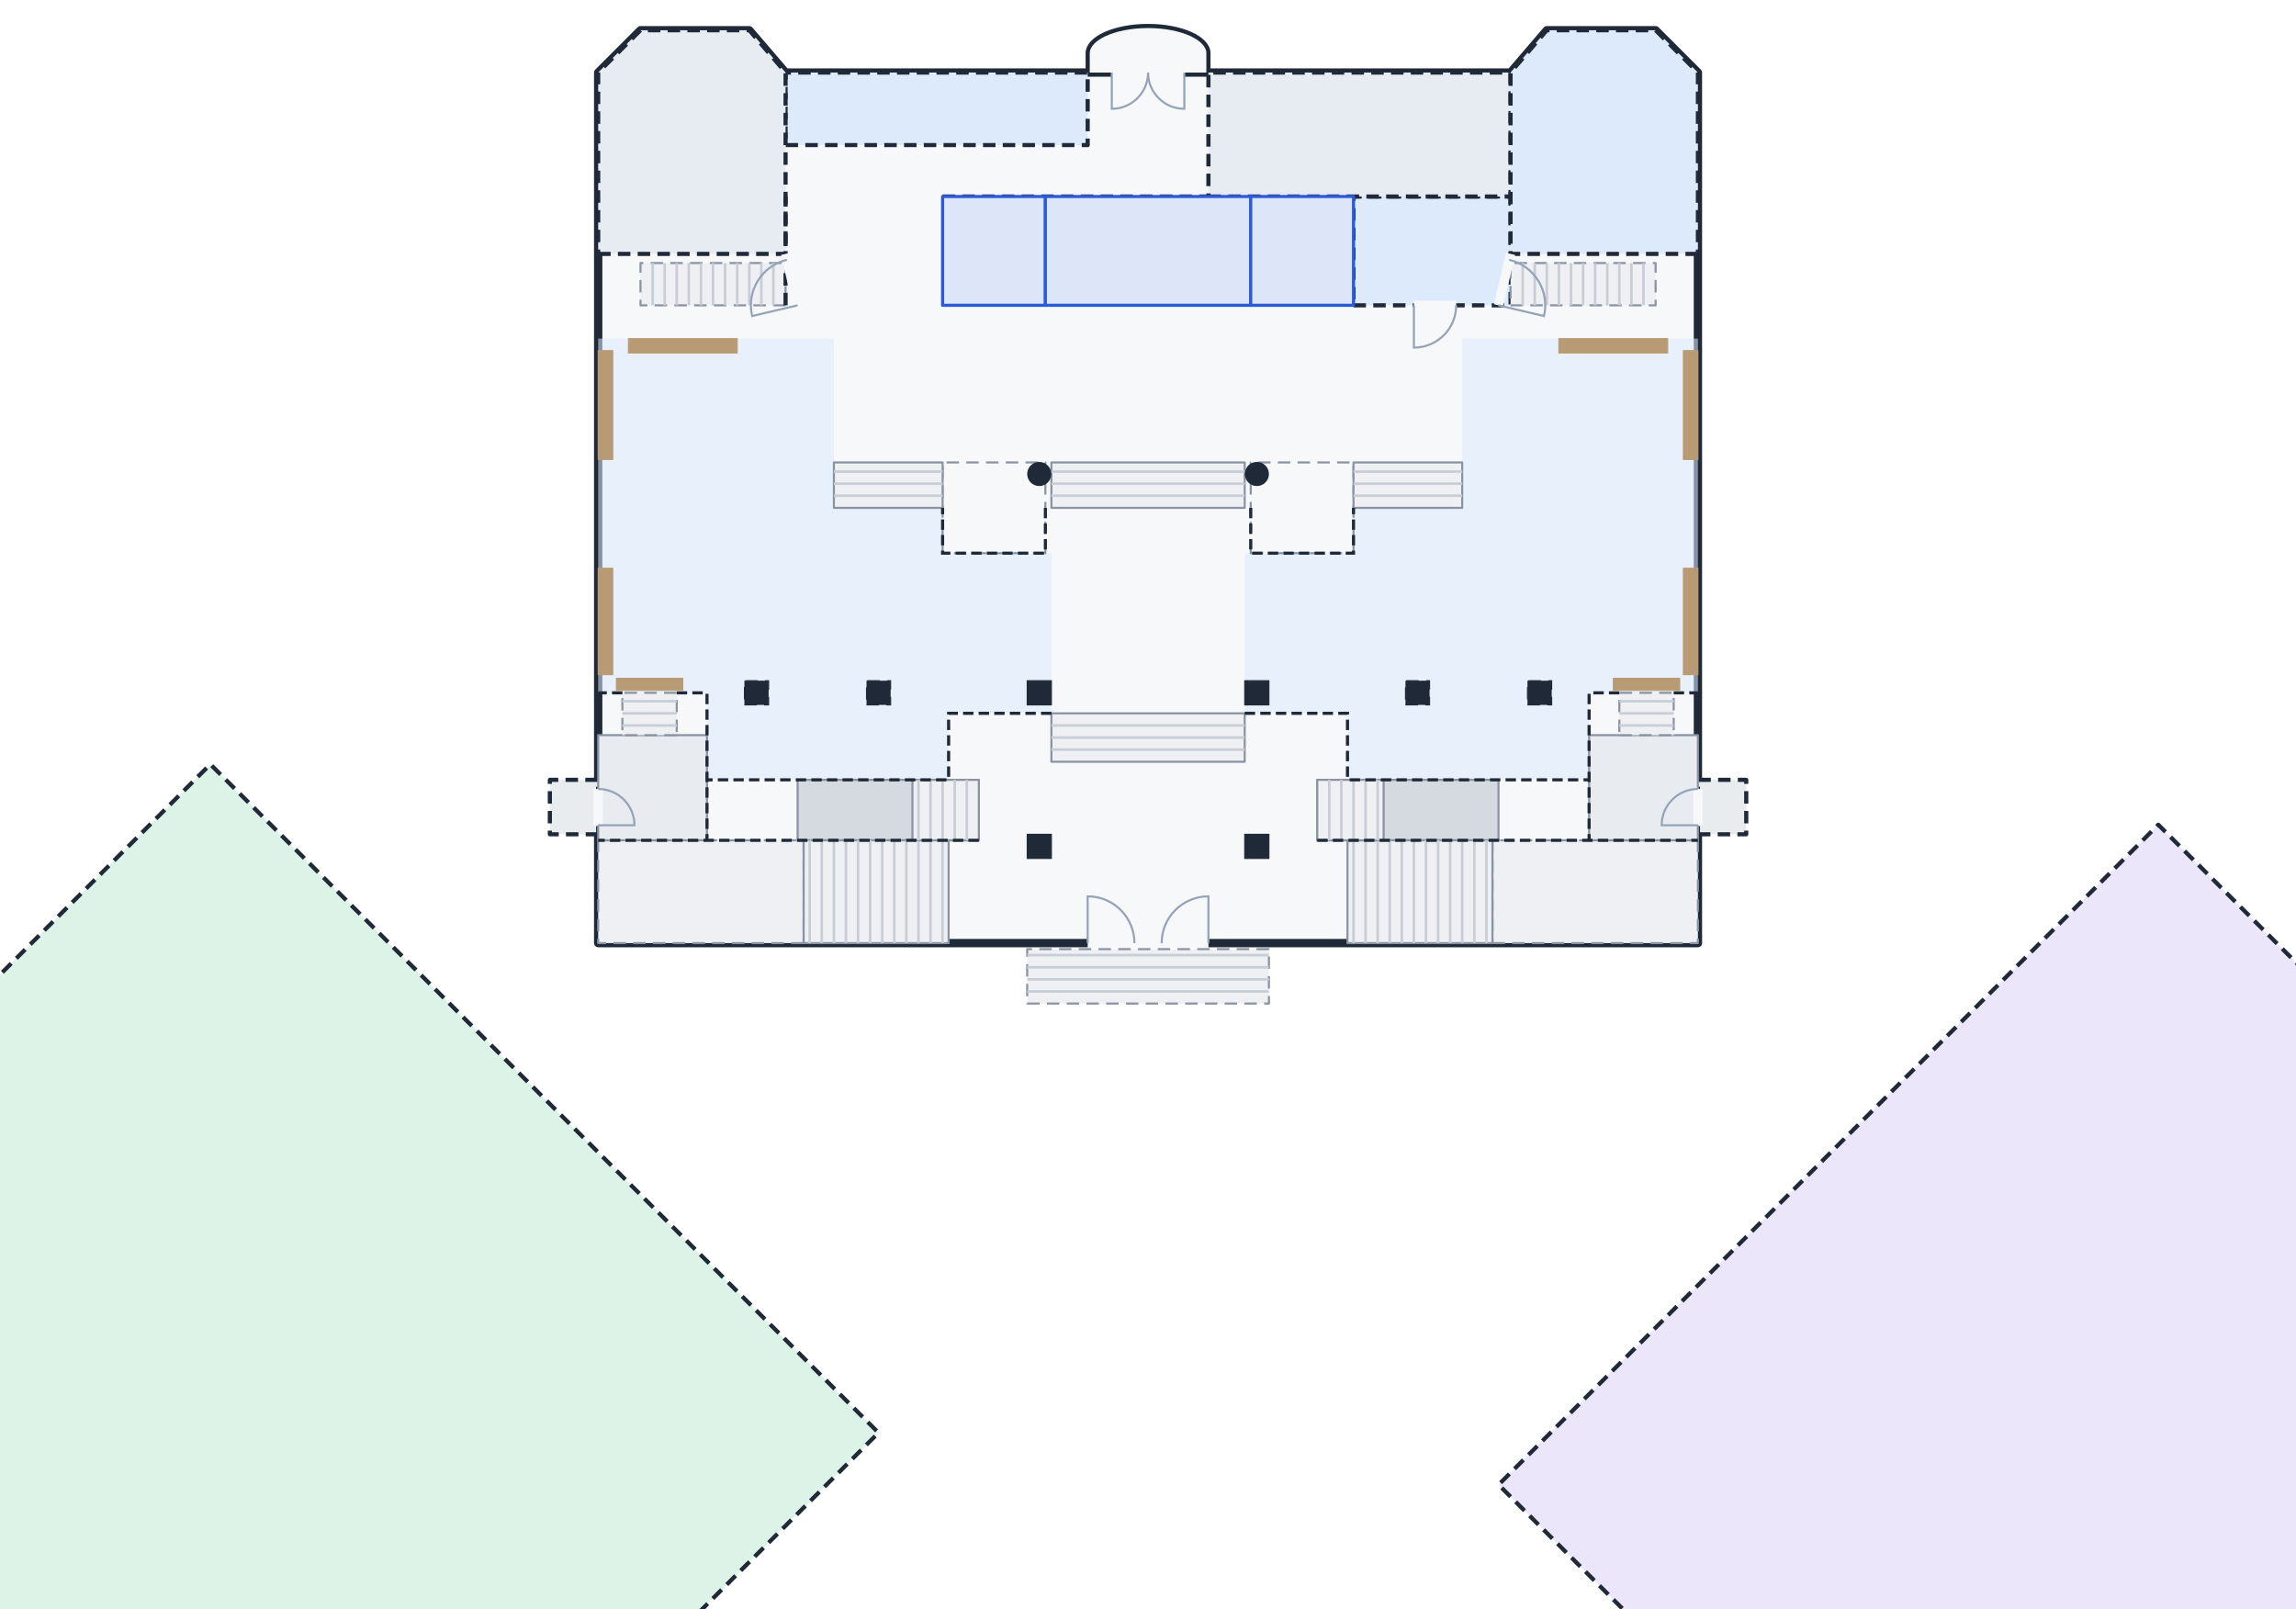
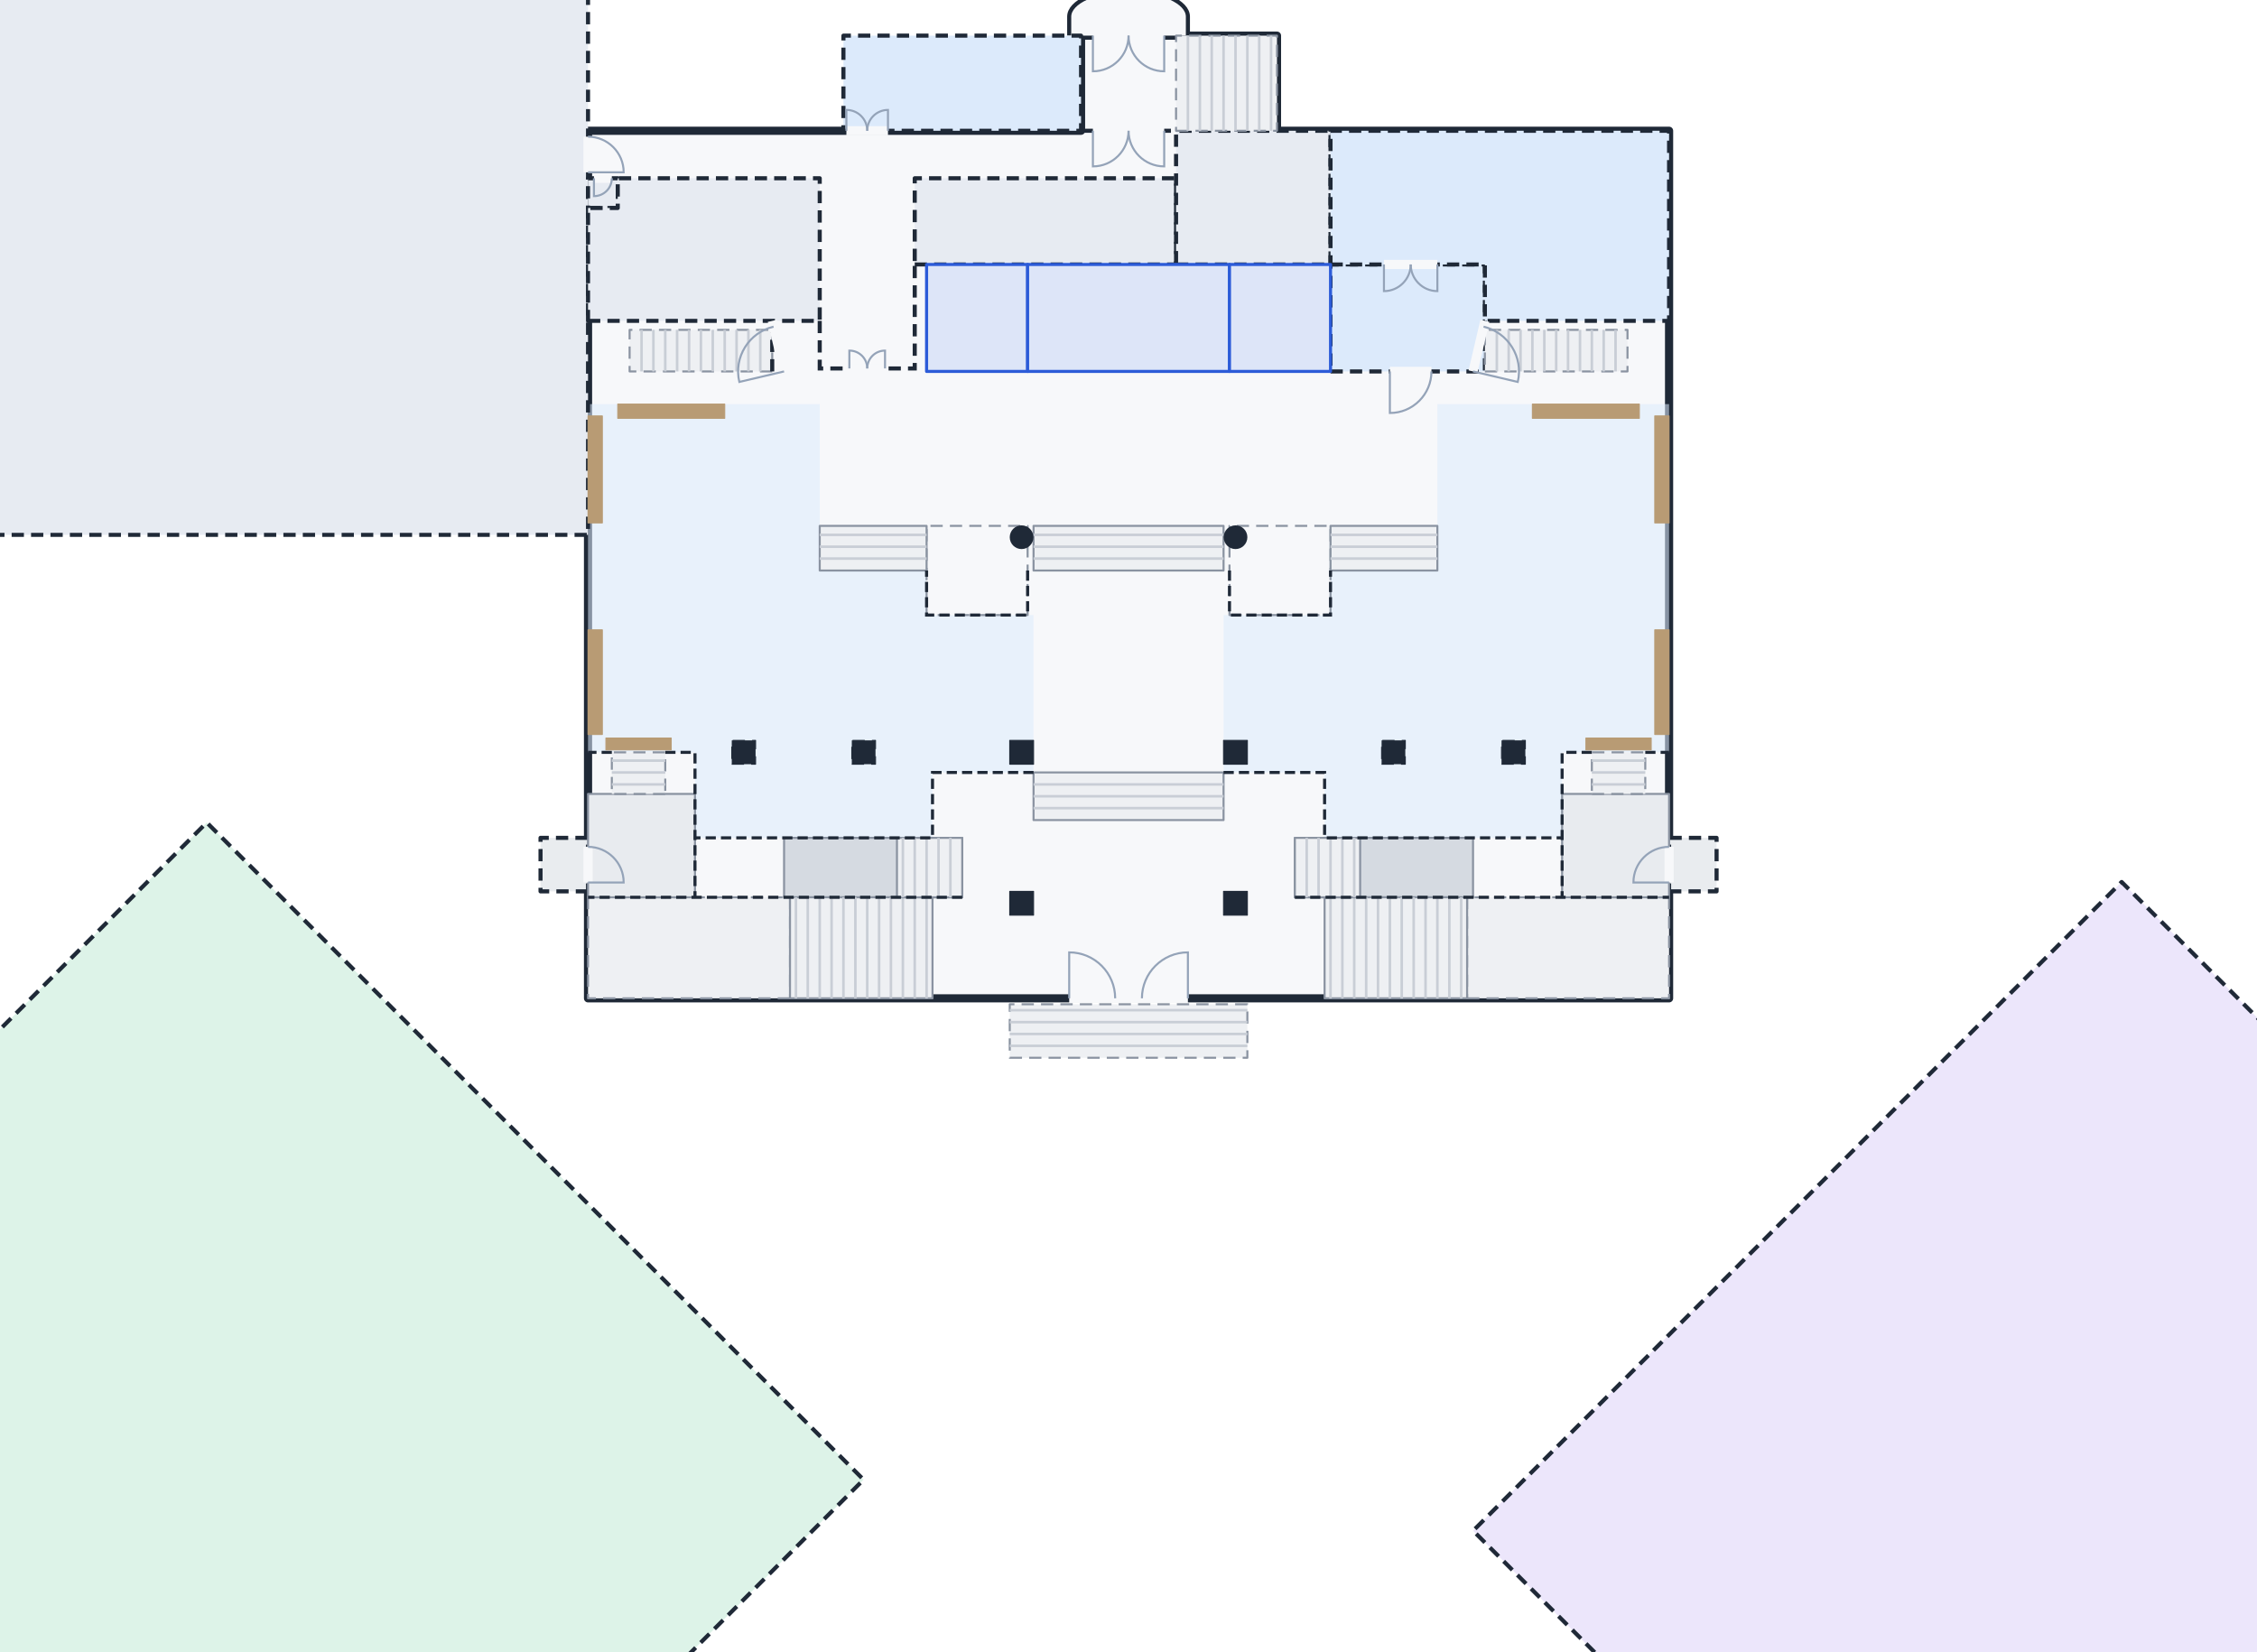
- <svg xmlns="http://www.w3.org/2000/svg" viewBox="-580.2 -282.0 2209.3 1547.4" font-family="Inter, Segoe UI, Arial, sans-serif">
+ <svg xmlns="http://www.w3.org/2000/svg" viewBox="-580.2 -351.8 2209.3 1617.2" font-family="Inter, Segoe UI, Arial, sans-serif">
  <polygon points="-377.8,1740.0 265.1,1096.7 -377.8,453.4 -1020.8,1096.7" fill="#DDF3E8" stroke="#1F2937" stroke-width="4" stroke-linejoin="round" stroke-dasharray="12 7" />
  <polygon points="1496.6,1781.8 2131.3,1146.7 1496.6,511.6 861.8,1146.7" fill="#ECE6FB" stroke="#1F2937" stroke-width="4" stroke-linejoin="round" stroke-dasharray="12 7" />
  <polygon points="408.2,683.7 640.8,683.7 640.8,631.3 408.2,631.3" fill="#EEF0F3" stroke="#8A93A1" stroke-width="2" stroke-linejoin="round" stroke-dasharray="12 7" />
  <polyline points="408.2,672.0 640.8,672.0" fill="none" stroke="#C9CED6" stroke-width="2.5" />
  <polyline points="408.2,660.4 640.8,660.4" fill="none" stroke="#C9CED6" stroke-width="2.5" />
  <polyline points="408.2,648.8 640.8,648.8" fill="none" stroke="#C9CED6" stroke-width="2.5" />
  <polyline points="408.2,637.1 640.8,637.1" fill="none" stroke="#C9CED6" stroke-width="2.5" />
-   <polygon points="-4.6,625.5 1053.6,625.5 1053.6,-212.2 1012.9,-252.9 908.2,-252.9 873.3,-212.2 175.7,-212.2 140.8,-252.9 36.1,-252.9 -4.6,-212.2" fill="#F7F8FA" stroke="#1F2937" stroke-width="8" stroke-linejoin="round" />
-   <path d="M466.4,-212.2 V-230.8 A58.1,26.2 0 0 1 582.6,-230.8 V-212.2" fill="#F7F8FA" stroke="#1F2937" stroke-width="4" />
+   <polygon points="-4.6,625.5 1053.6,625.5 1053.6,-223.8 669.8,-223.8 669.8,-316.9 478.0,-316.9 478.0,-223.8 -4.6,-223.8" fill="#F7F8FA" stroke="#1F2937" stroke-width="8" stroke-linejoin="round" />
+   <path d="M466.4,-316.9 V-335.5 A58.1,26.2 0 0 1 582.6,-335.5 V-316.9" fill="#F7F8FA" stroke="#1F2937" stroke-width="4" />
  <polygon points="617.5,404.4 617.5,250.3 722.2,250.3 722.2,206.7 826.8,206.7 826.8,43.8 1053.6,43.8 1053.6,384.7 948.9,384.7 948.9,468.4 716.4,468.4 716.4,404.4" fill="#DCEAFB" fill-opacity="0.55" />
  <polygon points="431.5,404.4 431.5,250.3 326.8,250.3 326.8,206.7 222.2,206.7 222.2,43.8 -4.6,43.8 -4.6,384.7 100.1,384.7 100.1,468.4 332.6,468.4 332.6,404.4" fill="#DCEAFB" fill-opacity="0.55" />
+   <polygon points="-777.8,171.8 -4.6,171.8 -4.6,-596.1 -777.8,-596.1" fill="#E7EBF2" stroke="#1F2937" stroke-width="4" stroke-linejoin="round" stroke-dasharray="12 7" />
+   <polygon points="245.4,-223.8 478.0,-223.8 478.0,-316.9 245.4,-316.9" fill="#DCEAFB" stroke="#1F2937" stroke-width="4" stroke-linejoin="round" stroke-dasharray="12 7" />
+   <polygon points="-4.6,-148.2 24.5,-148.2 24.5,-177.3 -4.6,-177.3" fill="#E7EBF2" stroke="#1F2937" stroke-width="4" stroke-linejoin="round" stroke-dasharray="12 7" />
+   <polygon points="-4.6,-37.7 222.2,-37.7 222.2,-177.3 24.5,-177.3 24.5,-148.2 -4.6,-148.2" fill="#E7EBF2" stroke="#1F2937" stroke-width="4" stroke-linejoin="round" stroke-dasharray="12 7" />
+   <polygon points="315.2,-92.9 571.0,-92.9 571.0,-177.3 315.2,-177.3" fill="#E7EBF2" stroke="#1F2937" stroke-width="4" stroke-linejoin="round" stroke-dasharray="12 7" />
+   <polygon points="571.0,-92.9 722.2,-92.9 722.2,-223.8 571.0,-223.8" fill="#E7EBF2" stroke="#1F2937" stroke-width="4" stroke-linejoin="round" stroke-dasharray="12 7" />
  <polygon points="722.2,11.8 873.3,11.8 873.3,-92.9 722.2,-92.9" fill="#DCEAFB" stroke="#1F2937" stroke-width="4" stroke-linejoin="round" stroke-dasharray="12 7" />
-   <polygon points="582.6,-92.9 873.3,-92.9 873.3,-212.2 582.6,-212.2" fill="#E7EBF2" stroke="#1F2937" stroke-width="4" stroke-linejoin="round" stroke-dasharray="12 7" />
-   <polygon points="175.7,-142.4 466.4,-142.4 466.4,-212.2 175.7,-212.2" fill="#DCEAFB" stroke="#1F2937" stroke-width="4" stroke-linejoin="round" stroke-dasharray="12 7" />
-   <polygon points="-4.6,-37.7 175.7,-37.7 175.7,-212.2 140.8,-252.9 36.1,-252.9 -4.6,-212.2" fill="#E7EBF2" stroke="#1F2937" stroke-width="4" stroke-linejoin="round" stroke-dasharray="12 7" />
-   <polygon points="1053.6,-37.7 873.3,-37.7 873.3,-212.2 908.2,-252.9 1012.9,-252.9 1053.6,-212.2" fill="#DCEAFB" stroke="#1F2937" stroke-width="4" stroke-linejoin="round" stroke-dasharray="12 7" />
+   <polygon points="722.2,-92.9 873.3,-92.9 873.3,-37.7 1053.6,-37.7 1053.6,-223.8 722.2,-223.8" fill="#DCEAFB" stroke="#1F2937" stroke-width="4" stroke-linejoin="round" stroke-dasharray="12 7" />
  <polygon points="1053.6,520.8 1100.1,520.8 1100.1,468.4 1053.6,468.4" fill="#E9ECEF" stroke="#1F2937" stroke-width="4" stroke-linejoin="round" stroke-dasharray="12 7" />
  <polygon points="-4.6,520.8 -51.1,520.8 -51.1,468.4 -4.6,468.4" fill="#E9ECEF" stroke="#1F2937" stroke-width="4" stroke-linejoin="round" stroke-dasharray="12 7" />
  <polygon points="855.9,625.5 1053.6,625.5 1053.6,526.6 855.9,526.6" fill="#EEF0F3" stroke="#8A93A1" stroke-width="2" stroke-linejoin="round" stroke-dasharray="12 7" />
  <polygon points="193.1,625.5 -4.6,625.5 -4.6,526.6 193.1,526.6" fill="#EEF0F3" stroke="#8A93A1" stroke-width="2" stroke-linejoin="round" stroke-dasharray="12 7" />
  <polygon points="948.9,526.6 1053.6,526.6 1053.6,425.4 948.9,425.4" fill="#E8EBEF" stroke="#8A93A1" stroke-width="2" stroke-linejoin="round" />
  <polygon points="100.1,526.6 -4.6,526.6 -4.6,425.4 100.1,425.4" fill="#E8EBEF" stroke="#8A93A1" stroke-width="2" stroke-linejoin="round" />
  <polygon points="687.3,526.6 861.7,526.6 861.7,468.4 687.3,468.4" fill="#D5DAE1" stroke="#8A93A1" stroke-width="2" stroke-linejoin="round" />
  <polygon points="361.7,526.6 187.3,526.6 187.3,468.4 361.7,468.4" fill="#D5DAE1" stroke="#8A93A1" stroke-width="2" stroke-linejoin="round" />
  <polygon points="623.3,250.3 722.2,250.3 722.2,163.0 623.3,163.0" fill="#F7F8FA" stroke="#8A93A1" stroke-width="2" stroke-linejoin="round" stroke-dasharray="12 7" />
  <polygon points="425.7,250.3 326.8,250.3 326.8,163.0 425.7,163.0" fill="#F7F8FA" stroke="#8A93A1" stroke-width="2" stroke-linejoin="round" stroke-dasharray="12 7" />
+   <polygon points="571.0,-223.8 669.8,-223.8 669.8,-316.9 571.0,-316.9" fill="#EEF0F3" stroke="#8A93A1" stroke-width="2" stroke-linejoin="round" stroke-dasharray="12 7" />
+   <polyline points="582.6,-223.8 582.6,-316.9" fill="none" stroke="#C9CED6" stroke-width="2.5" />
+   <polyline points="594.3,-223.8 594.3,-316.9" fill="none" stroke="#C9CED6" stroke-width="2.5" />
+   <polyline points="605.9,-223.8 605.9,-316.9" fill="none" stroke="#C9CED6" stroke-width="2.5" />
+   <polyline points="617.5,-223.8 617.5,-316.9" fill="none" stroke="#C9CED6" stroke-width="2.5" />
+   <polyline points="629.2,-223.8 629.2,-316.9" fill="none" stroke="#C9CED6" stroke-width="2.5" />
+   <polyline points="640.8,-223.8 640.8,-316.9" fill="none" stroke="#C9CED6" stroke-width="2.5" />
+   <polyline points="652.4,-223.8 652.4,-316.9" fill="none" stroke="#C9CED6" stroke-width="2.5" />
+   <polyline points="664.0,-223.8 664.0,-316.9" fill="none" stroke="#C9CED6" stroke-width="2.5" />
  <polygon points="716.4,625.5 855.9,625.5 855.9,526.6 716.4,526.6" fill="#EEF0F3" stroke="#8A93A1" stroke-width="2" stroke-linejoin="round" />
  <polyline points="722.2,625.5 722.2,526.6" fill="none" stroke="#C9CED6" stroke-width="2.5" />
  <polyline points="733.8,625.5 733.8,526.6" fill="none" stroke="#C9CED6" stroke-width="2.5" />
  <polyline points="745.4,625.5 745.4,526.6" fill="none" stroke="#C9CED6" stroke-width="2.5" />
  <polyline points="757.1,625.5 757.1,526.6" fill="none" stroke="#C9CED6" stroke-width="2.5" />
  <polyline points="768.7,625.5 768.7,526.6" fill="none" stroke="#C9CED6" stroke-width="2.5" />
  <polyline points="780.3,625.5 780.3,526.6" fill="none" stroke="#C9CED6" stroke-width="2.5" />
  <polyline points="791.9,625.5 791.9,526.6" fill="none" stroke="#C9CED6" stroke-width="2.5" />
  <polyline points="803.6,625.5 803.6,526.6" fill="none" stroke="#C9CED6" stroke-width="2.5" />
  <polyline points="815.2,625.5 815.2,526.6" fill="none" stroke="#C9CED6" stroke-width="2.5" />
  <polyline points="826.8,625.5 826.8,526.6" fill="none" stroke="#C9CED6" stroke-width="2.5" />
  <polyline points="838.5,625.5 838.5,526.6" fill="none" stroke="#C9CED6" stroke-width="2.5" />
  <polyline points="850.1,625.5 850.1,526.6" fill="none" stroke="#C9CED6" stroke-width="2.5" />
  <polygon points="332.6,625.5 193.1,625.5 193.1,526.6 332.6,526.6" fill="#EEF0F3" stroke="#8A93A1" stroke-width="2" stroke-linejoin="round" />
  <polyline points="198.9,625.5 198.9,526.6" fill="none" stroke="#C9CED6" stroke-width="2.5" />
  <polyline points="210.5,625.5 210.5,526.6" fill="none" stroke="#C9CED6" stroke-width="2.5" />
  <polyline points="222.2,625.5 222.2,526.6" fill="none" stroke="#C9CED6" stroke-width="2.5" />
  <polyline points="233.8,625.5 233.8,526.6" fill="none" stroke="#C9CED6" stroke-width="2.5" />
  <polyline points="245.4,625.5 245.4,526.6" fill="none" stroke="#C9CED6" stroke-width="2.5" />
  <polyline points="257.1,625.5 257.1,526.6" fill="none" stroke="#C9CED6" stroke-width="2.5" />
  <polyline points="268.7,625.5 268.7,526.6" fill="none" stroke="#C9CED6" stroke-width="2.5" />
  <polyline points="280.3,625.5 280.3,526.6" fill="none" stroke="#C9CED6" stroke-width="2.5" />
  <polyline points="291.9,625.5 291.9,526.6" fill="none" stroke="#C9CED6" stroke-width="2.5" />
  <polyline points="303.6,625.5 303.6,526.6" fill="none" stroke="#C9CED6" stroke-width="2.5" />
  <polyline points="315.2,625.5 315.2,526.6" fill="none" stroke="#C9CED6" stroke-width="2.5" />
  <polyline points="326.8,625.5 326.8,526.6" fill="none" stroke="#C9CED6" stroke-width="2.5" />
  <polygon points="687.3,526.6 751.2,526.6 751.2,468.4 687.3,468.4" fill="#EEF0F3" stroke="#8A93A1" stroke-width="2" stroke-linejoin="round" />
  <polyline points="698.9,526.6 698.9,468.4" fill="none" stroke="#C9CED6" stroke-width="2.5" />
  <polyline points="710.5,526.6 710.5,468.4" fill="none" stroke="#C9CED6" stroke-width="2.5" />
  <polyline points="722.2,526.6 722.2,468.4" fill="none" stroke="#C9CED6" stroke-width="2.5" />
  <polyline points="733.8,526.6 733.8,468.4" fill="none" stroke="#C9CED6" stroke-width="2.5" />
  <polyline points="745.4,526.6 745.4,468.4" fill="none" stroke="#C9CED6" stroke-width="2.5" />
  <polygon points="361.7,526.6 297.8,526.6 297.8,468.4 361.7,468.4" fill="#EEF0F3" stroke="#8A93A1" stroke-width="2" stroke-linejoin="round" />
  <polyline points="303.6,526.6 303.6,468.4" fill="none" stroke="#C9CED6" stroke-width="2.5" />
  <polyline points="315.2,526.6 315.2,468.4" fill="none" stroke="#C9CED6" stroke-width="2.5" />
  <polyline points="326.8,526.6 326.8,468.4" fill="none" stroke="#C9CED6" stroke-width="2.5" />
  <polyline points="338.5,526.6 338.5,468.4" fill="none" stroke="#C9CED6" stroke-width="2.5" />
  <polyline points="350.1,526.6 350.1,468.4" fill="none" stroke="#C9CED6" stroke-width="2.5" />
  <polygon points="978.0,425.4 1030.3,425.4 1030.3,384.7 978.0,384.7" fill="#EEF0F3" stroke="#8A93A1" stroke-width="2" stroke-linejoin="round" stroke-dasharray="12 7" />
  <polyline points="978.0,416.1 1030.3,416.1" fill="none" stroke="#C9CED6" stroke-width="2.5" />
  <polyline points="978.0,404.4 1030.3,404.4" fill="none" stroke="#C9CED6" stroke-width="2.5" />
  <polyline points="978.0,392.8 1030.3,392.8" fill="none" stroke="#C9CED6" stroke-width="2.5" />
  <polygon points="71.0,425.4 18.7,425.4 18.7,384.7 71.0,384.7" fill="#EEF0F3" stroke="#8A93A1" stroke-width="2" stroke-linejoin="round" stroke-dasharray="12 7" />
  <polyline points="18.7,416.1 71.0,416.1" fill="none" stroke="#C9CED6" stroke-width="2.5" />
  <polyline points="18.7,404.4 71.0,404.4" fill="none" stroke="#C9CED6" stroke-width="2.5" />
  <polyline points="18.7,392.8 71.0,392.8" fill="none" stroke="#C9CED6" stroke-width="2.5" />
  <polygon points="431.5,451.0 617.5,451.0 617.5,404.4 431.5,404.4" fill="#EEF0F3" stroke="#8A93A1" stroke-width="2" stroke-linejoin="round" />
  <polyline points="431.5,439.3 617.5,439.3" fill="none" stroke="#C9CED6" stroke-width="2.5" />
  <polyline points="431.5,427.7 617.5,427.7" fill="none" stroke="#C9CED6" stroke-width="2.5" />
  <polyline points="431.5,416.1 617.5,416.1" fill="none" stroke="#C9CED6" stroke-width="2.5" />
  <polygon points="431.5,206.7 617.5,206.7 617.5,163.0 431.5,163.0" fill="#EEF0F3" stroke="#8A93A1" stroke-width="2" stroke-linejoin="round" />
  <polyline points="431.5,195.0 617.5,195.0" fill="none" stroke="#C9CED6" stroke-width="2.5" />
  <polyline points="431.5,183.4 617.5,183.4" fill="none" stroke="#C9CED6" stroke-width="2.5" />
  <polyline points="431.5,171.8 617.5,171.8" fill="none" stroke="#C9CED6" stroke-width="2.5" />
  <polygon points="722.2,206.7 826.8,206.7 826.8,163.0 722.2,163.0" fill="#EEF0F3" stroke="#8A93A1" stroke-width="2" stroke-linejoin="round" />
  <polyline points="722.2,195.0 826.8,195.0" fill="none" stroke="#C9CED6" stroke-width="2.5" />
  <polyline points="722.2,183.4 826.8,183.4" fill="none" stroke="#C9CED6" stroke-width="2.5" />
  <polyline points="722.2,171.8 826.8,171.8" fill="none" stroke="#C9CED6" stroke-width="2.5" />
  <polygon points="326.8,206.7 222.2,206.7 222.2,163.0 326.8,163.0" fill="#EEF0F3" stroke="#8A93A1" stroke-width="2" stroke-linejoin="round" />
  <polyline points="222.2,195.0 326.8,195.0" fill="none" stroke="#C9CED6" stroke-width="2.5" />
  <polyline points="222.2,183.4 326.8,183.4" fill="none" stroke="#C9CED6" stroke-width="2.5" />
  <polyline points="222.2,171.8 326.8,171.8" fill="none" stroke="#C9CED6" stroke-width="2.5" />
  <polygon points="873.3,11.8 1012.9,11.8 1012.9,-28.9 873.3,-28.9" fill="#EEF0F3" stroke="#8A93A1" stroke-width="2" stroke-linejoin="round" stroke-dasharray="12 7" />
  <polyline points="885.0,11.8 885.0,-28.9" fill="none" stroke="#C9CED6" stroke-width="2.5" />
  <polyline points="896.6,11.8 896.6,-28.9" fill="none" stroke="#C9CED6" stroke-width="2.5" />
  <polyline points="908.2,11.8 908.2,-28.9" fill="none" stroke="#C9CED6" stroke-width="2.5" />
  <polyline points="919.8,11.8 919.8,-28.9" fill="none" stroke="#C9CED6" stroke-width="2.5" />
  <polyline points="931.5,11.8 931.5,-28.9" fill="none" stroke="#C9CED6" stroke-width="2.5" />
  <polyline points="943.1,11.8 943.1,-28.9" fill="none" stroke="#C9CED6" stroke-width="2.5" />
  <polyline points="954.7,11.8 954.7,-28.9" fill="none" stroke="#C9CED6" stroke-width="2.5" />
  <polyline points="966.4,11.8 966.4,-28.9" fill="none" stroke="#C9CED6" stroke-width="2.5" />
  <polyline points="978.0,11.8 978.0,-28.9" fill="none" stroke="#C9CED6" stroke-width="2.5" />
  <polyline points="989.6,11.8 989.6,-28.9" fill="none" stroke="#C9CED6" stroke-width="2.5" />
  <polyline points="1001.2,11.8 1001.2,-28.9" fill="none" stroke="#C9CED6" stroke-width="2.5" />
  <polygon points="175.7,11.8 36.1,11.8 36.1,-28.9 175.7,-28.9" fill="#EEF0F3" stroke="#8A93A1" stroke-width="2" stroke-linejoin="round" stroke-dasharray="12 7" />
  <polyline points="47.8,11.8 47.8,-28.9" fill="none" stroke="#C9CED6" stroke-width="2.5" />
  <polyline points="59.4,11.8 59.4,-28.9" fill="none" stroke="#C9CED6" stroke-width="2.5" />
  <polyline points="71.0,11.8 71.0,-28.9" fill="none" stroke="#C9CED6" stroke-width="2.5" />
  <polyline points="82.6,11.8 82.6,-28.9" fill="none" stroke="#C9CED6" stroke-width="2.5" />
  <polyline points="94.3,11.8 94.3,-28.9" fill="none" stroke="#C9CED6" stroke-width="2.5" />
  <polyline points="105.9,11.8 105.9,-28.9" fill="none" stroke="#C9CED6" stroke-width="2.5" />
  <polyline points="117.5,11.8 117.5,-28.9" fill="none" stroke="#C9CED6" stroke-width="2.5" />
  <polyline points="129.2,11.8 129.2,-28.9" fill="none" stroke="#C9CED6" stroke-width="2.5" />
  <polyline points="140.8,11.8 140.8,-28.9" fill="none" stroke="#C9CED6" stroke-width="2.5" />
  <polyline points="152.4,11.8 152.4,-28.9" fill="none" stroke="#C9CED6" stroke-width="2.5" />
  <polyline points="164.0,11.8 164.0,-28.9" fill="none" stroke="#C9CED6" stroke-width="2.5" />
-   <polyline points="175.7,11.8 175.7,-92.9" fill="none" stroke="#1F2937" stroke-width="4" stroke-dasharray="12 7" />
-   <polyline points="326.8,-92.9 582.6,-92.9" fill="none" stroke="#1F2937" stroke-width="4" stroke-dasharray="12 7" />
+   <polyline points="222.2,-37.7 222.2,8.9 315.2,8.9 315.2,-92.9" fill="none" stroke="#1F2937" stroke-width="4" stroke-dasharray="12 7" />
+   <polyline points="478.0,-223.8 571.0,-223.8" fill="none" stroke="#1F2937" stroke-width="4" stroke-dasharray="12 7" />
+   <polyline points="175.7,11.8 175.7,-37.7" fill="none" stroke="#1F2937" stroke-width="4" stroke-dasharray="12 7" />
  <polyline points="687.3,526.6 1053.6,526.6" fill="none" stroke="#1F2937" stroke-width="3" stroke-dasharray="10 5" />
  <polyline points="361.7,526.6 -4.6,526.6" fill="none" stroke="#1F2937" stroke-width="3" stroke-dasharray="10 5" />
  <polyline points="978.0,384.7 948.9,384.7 948.9,526.6" fill="none" stroke="#1F2937" stroke-width="3" stroke-dasharray="10 5" />
  <polyline points="71.0,384.7 100.1,384.7 100.1,526.6" fill="none" stroke="#1F2937" stroke-width="3" stroke-dasharray="10 5" />
  <polyline points="1030.3,384.7 1053.6,384.7" fill="none" stroke="#1F2937" stroke-width="3" stroke-dasharray="10 5" />
  <polyline points="18.7,384.7 -4.6,384.7" fill="none" stroke="#1F2937" stroke-width="3" stroke-dasharray="10 5" />
  <polyline points="617.5,404.4 716.4,404.4 716.4,468.4 948.9,468.4" fill="none" stroke="#1F2937" stroke-width="3" stroke-dasharray="10 5" />
  <polyline points="431.5,404.4 332.6,404.4 332.6,468.4 100.1,468.4" fill="none" stroke="#1F2937" stroke-width="3" stroke-dasharray="10 5" />
  <polyline points="623.3,206.7 623.3,250.3 722.2,250.3 722.2,206.7" fill="none" stroke="#1F2937" stroke-width="3" stroke-dasharray="10 5" />
  <polyline points="425.7,206.7 425.7,250.3 326.8,250.3 326.8,206.7" fill="none" stroke="#1F2937" stroke-width="3" stroke-dasharray="10 5" />
  <polygon points="1039.6,367.2 1053.6,367.2 1053.6,264.8 1039.6,264.8" fill="#B89B74" stroke="#B89B74" stroke-width="1" stroke-linejoin="round" />
  <polygon points="9.4,367.2 -4.6,367.2 -4.6,264.8 9.4,264.8" fill="#B89B74" stroke="#B89B74" stroke-width="1" stroke-linejoin="round" />
  <polygon points="972.2,382.3 1036.1,382.3 1036.1,370.7 972.2,370.7" fill="#B89B74" stroke="#B89B74" stroke-width="1" stroke-linejoin="round" />
  <polygon points="76.8,382.3 12.9,382.3 12.9,370.7 76.8,370.7" fill="#B89B74" stroke="#B89B74" stroke-width="1" stroke-linejoin="round" />
  <polygon points="1039.6,160.1 1053.6,160.1 1053.6,55.4 1039.6,55.4" fill="#B89B74" stroke="#B89B74" stroke-width="1" stroke-linejoin="round" />
  <polygon points="9.4,160.1 -4.6,160.1 -4.6,55.4 9.4,55.4" fill="#B89B74" stroke="#B89B74" stroke-width="1" stroke-linejoin="round" />
  <polygon points="919.8,57.7 1024.5,57.7 1024.5,43.8 919.8,43.8" fill="#B89B74" stroke="#B89B74" stroke-width="1" stroke-linejoin="round" />
  <polygon points="129.2,57.7 24.5,57.7 24.5,43.8 129.2,43.8" fill="#B89B74" stroke="#B89B74" stroke-width="1" stroke-linejoin="round" />
  <polygon points="617.5,544.1 640.8,544.1 640.8,520.8 617.5,520.8" fill="#1F2937" stroke="#1F2937" stroke-width="1" stroke-linejoin="round" />
  <polygon points="408.2,544.1 431.5,544.1 431.5,520.8 408.2,520.8" fill="#1F2937" stroke="#1F2937" stroke-width="1" stroke-linejoin="round" />
  <polygon points="617.5,396.3 640.8,396.3 640.8,373.0 617.5,373.0" fill="#1F2937" stroke="#1F2937" stroke-width="1" stroke-linejoin="round" />
  <polygon points="408.2,396.3 431.5,396.3 431.5,373.0 408.2,373.0" fill="#1F2937" stroke="#1F2937" stroke-width="1" stroke-linejoin="round" />
  <polygon points="772.2,396.3 795.4,396.3 795.4,373.0 772.2,373.0" fill="#1F2937" stroke="#1F2937" stroke-width="1" stroke-linejoin="round" stroke-dasharray="12 7" />
  <polygon points="253.6,396.3 276.8,396.3 276.8,373.0 253.6,373.0" fill="#1F2937" stroke="#1F2937" stroke-width="1" stroke-linejoin="round" stroke-dasharray="12 7" />
  <polygon points="889.6,396.3 912.9,396.3 912.9,373.0 889.6,373.0" fill="#1F2937" stroke="#1F2937" stroke-width="1" stroke-linejoin="round" stroke-dasharray="12 7" />
  <polygon points="136.1,396.3 159.4,396.3 159.4,373.0 136.1,373.0" fill="#1F2937" stroke="#1F2937" stroke-width="1" stroke-linejoin="round" stroke-dasharray="12 7" />
  <circle cx="629.2" cy="174.1" r="11.6" fill="#1F2937" />
  <circle cx="419.8" cy="174.1" r="11.6" fill="#1F2937" />
  <polygon points="326.8,11.8 425.7,11.8 425.7,-92.9 326.8,-92.9" fill="#DDE5F8" stroke="#2C5BD8" stroke-width="3" stroke-linejoin="round" />
  <polygon points="425.7,11.8 623.3,11.8 623.3,-92.9 425.7,-92.9" fill="#DDE5F8" stroke="#2C5BD8" stroke-width="3" stroke-linejoin="round" />
  <polygon points="623.3,11.8 722.2,11.8 722.2,-92.9 623.3,-92.9" fill="#DDE5F8" stroke="#2C5BD8" stroke-width="3" stroke-linejoin="round" />
+   <line x1="-4.6" y1="-183.1" x2="-4.6" y2="-218.0" stroke="#F7F8FA" stroke-width="9" />
+   <path d="M-4.6,-183.1 L30.3,-183.1 A34.9,34.9 0 0 0 -4.6,-218.0" fill="none" stroke="#94A3B8" stroke-width="2" />
+   <line x1="248.3" y1="-223.8" x2="289.0" y2="-223.8" stroke="#F7F8FA" stroke-width="9" />
+   <path d="M248.3,-223.8 L248.3,-244.2 A20.3,20.3 0 0 1 268.7,-223.8" fill="none" stroke="#94A3B8" stroke-width="2" />
+   <path d="M289.0,-223.8 L289.0,-244.2 A20.3,20.3 0 0 0 268.7,-223.8" fill="none" stroke="#94A3B8" stroke-width="2" />
+   <line x1="1.2" y1="-177.3" x2="18.7" y2="-177.3" stroke="#F7F8FA" stroke-width="9" />
+   <path d="M1.2,-177.3 L1.2,-159.8 A17.4,17.4 0 0 0 18.7,-177.3" fill="none" stroke="#94A3B8" stroke-width="2" />
+   <line x1="251.2" y1="8.9" x2="286.1" y2="8.9" stroke="#F7F8FA" stroke-width="9" />
+   <path d="M251.2,8.9 L251.2,-8.6 A17.4,17.4 0 0 1 268.7,8.9" fill="none" stroke="#94A3B8" stroke-width="2" />
+   <path d="M286.1,8.9 L286.1,-8.6 A17.4,17.4 0 0 0 268.7,8.9" fill="none" stroke="#94A3B8" stroke-width="2" />
+   <line x1="489.6" y1="-316.9" x2="559.4" y2="-316.9" stroke="#F7F8FA" stroke-width="9" />
+   <path d="M489.6,-316.9 L489.6,-282.0 A34.9,34.9 0 0 0 524.5,-316.9" fill="none" stroke="#94A3B8" stroke-width="2" />
+   <path d="M559.4,-316.9 L559.4,-282.0 A34.9,34.9 0 0 1 524.5,-316.9" fill="none" stroke="#94A3B8" stroke-width="2" />
+   <line x1="774.5" y1="-92.9" x2="826.8" y2="-92.9" stroke="#F7F8FA" stroke-width="9" />
+   <path d="M774.5,-92.9 L774.5,-66.8 A26.2,26.2 0 0 0 800.7,-92.9" fill="none" stroke="#94A3B8" stroke-width="2" />
+   <path d="M826.8,-92.9 L826.8,-66.8 A26.2,26.2 0 0 1 800.7,-92.9" fill="none" stroke="#94A3B8" stroke-width="2" />
  <line x1="1053.6" y1="512.1" x2="1053.6" y2="477.2" stroke="#F7F8FA" stroke-width="9" />
  <path d="M1053.6,512.1 L1018.7,512.1 A34.9,34.9 0 0 1 1053.6,477.2" fill="none" stroke="#94A3B8" stroke-width="2" />
  <line x1="-4.6" y1="512.1" x2="-4.6" y2="477.2" stroke="#F7F8FA" stroke-width="9" />
  <path d="M-4.6,512.1 L30.3,512.1 A34.9,34.9 0 0 0 -4.6,477.2" fill="none" stroke="#94A3B8" stroke-width="2" />
  <line x1="466.4" y1="625.5" x2="582.6" y2="625.5" stroke="#F7F8FA" stroke-width="9" />
  <path d="M466.4,625.5 L466.4,580.5 A45.0,45.0 0 0 1 511.4,625.5" fill="none" stroke="#94A3B8" stroke-width="2" />
  <path d="M582.6,625.5 L582.6,580.5 A45.0,45.0 0 0 0 537.6,625.5" fill="none" stroke="#94A3B8" stroke-width="2" />
  <line x1="861.7" y1="11.8" x2="873.3" y2="-37.7" stroke="#F7F8FA" stroke-width="9" />
  <path d="M861.7,11.8 L905.5,22.1 A45.0,45.0 0 0 0 872.0,-32.0" fill="none" stroke="#94A3B8" stroke-width="2" />
  <line x1="187.3" y1="11.8" x2="175.7" y2="-37.7" stroke="#F7F8FA" stroke-width="9" />
  <path d="M187.3,11.8 L143.5,22.1 A45.0,45.0 0 0 1 177.0,-32.0" fill="none" stroke="#94A3B8" stroke-width="2" />
  <line x1="780.3" y1="11.8" x2="821.0" y2="11.8" stroke="#F7F8FA" stroke-width="9" />
  <path d="M780.3,11.8 L780.3,52.5 A40.7,40.7 0 0 0 821.0,11.8" fill="none" stroke="#94A3B8" stroke-width="2" />
-   <line x1="489.6" y1="-212.2" x2="559.4" y2="-212.2" stroke="#F7F8FA" stroke-width="9" />
-   <path d="M489.6,-212.2 L489.6,-177.3 A34.9,34.9 0 0 0 524.5,-212.2" fill="none" stroke="#94A3B8" stroke-width="2" />
-   <path d="M559.4,-212.2 L559.4,-177.3 A34.9,34.9 0 0 1 524.5,-212.2" fill="none" stroke="#94A3B8" stroke-width="2" />
+   <line x1="489.6" y1="-223.8" x2="559.4" y2="-223.8" stroke="#F7F8FA" stroke-width="9" />
+   <path d="M489.6,-223.8 L489.6,-188.9 A34.9,34.9 0 0 0 524.5,-223.8" fill="none" stroke="#94A3B8" stroke-width="2" />
+   <path d="M559.4,-223.8 L559.4,-188.9 A34.9,34.9 0 0 1 524.5,-223.8" fill="none" stroke="#94A3B8" stroke-width="2" />
</svg>
